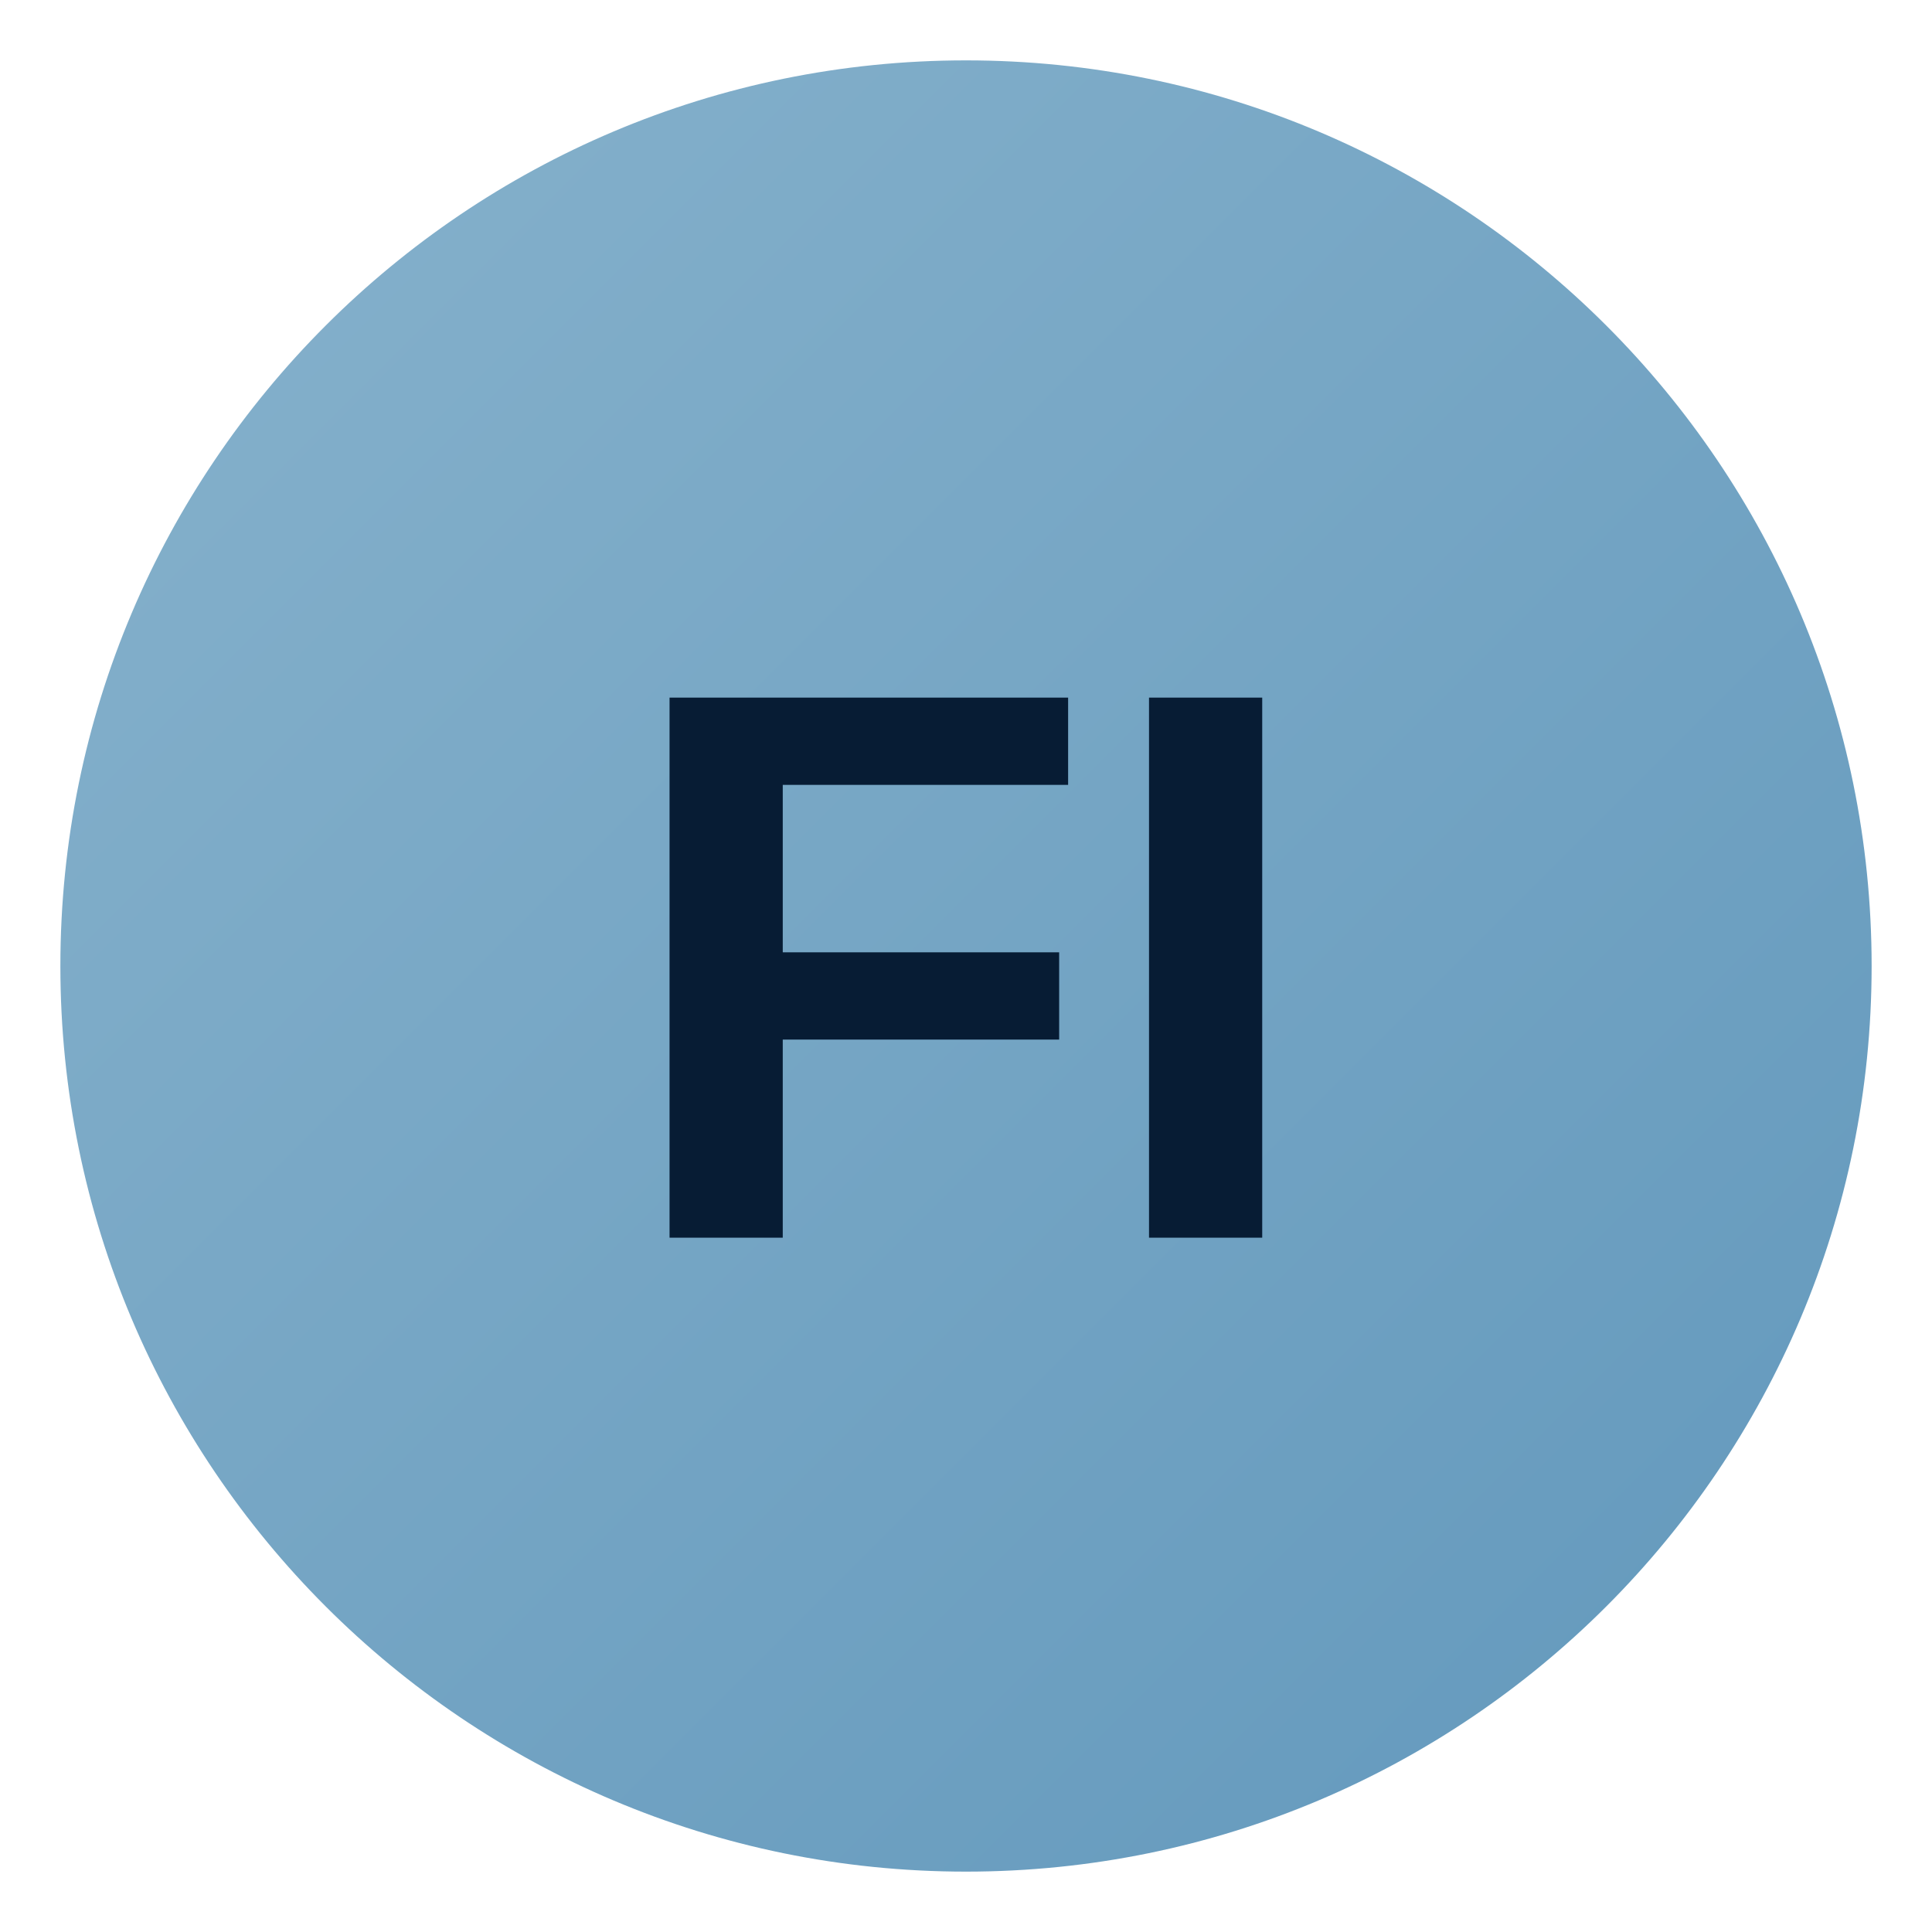
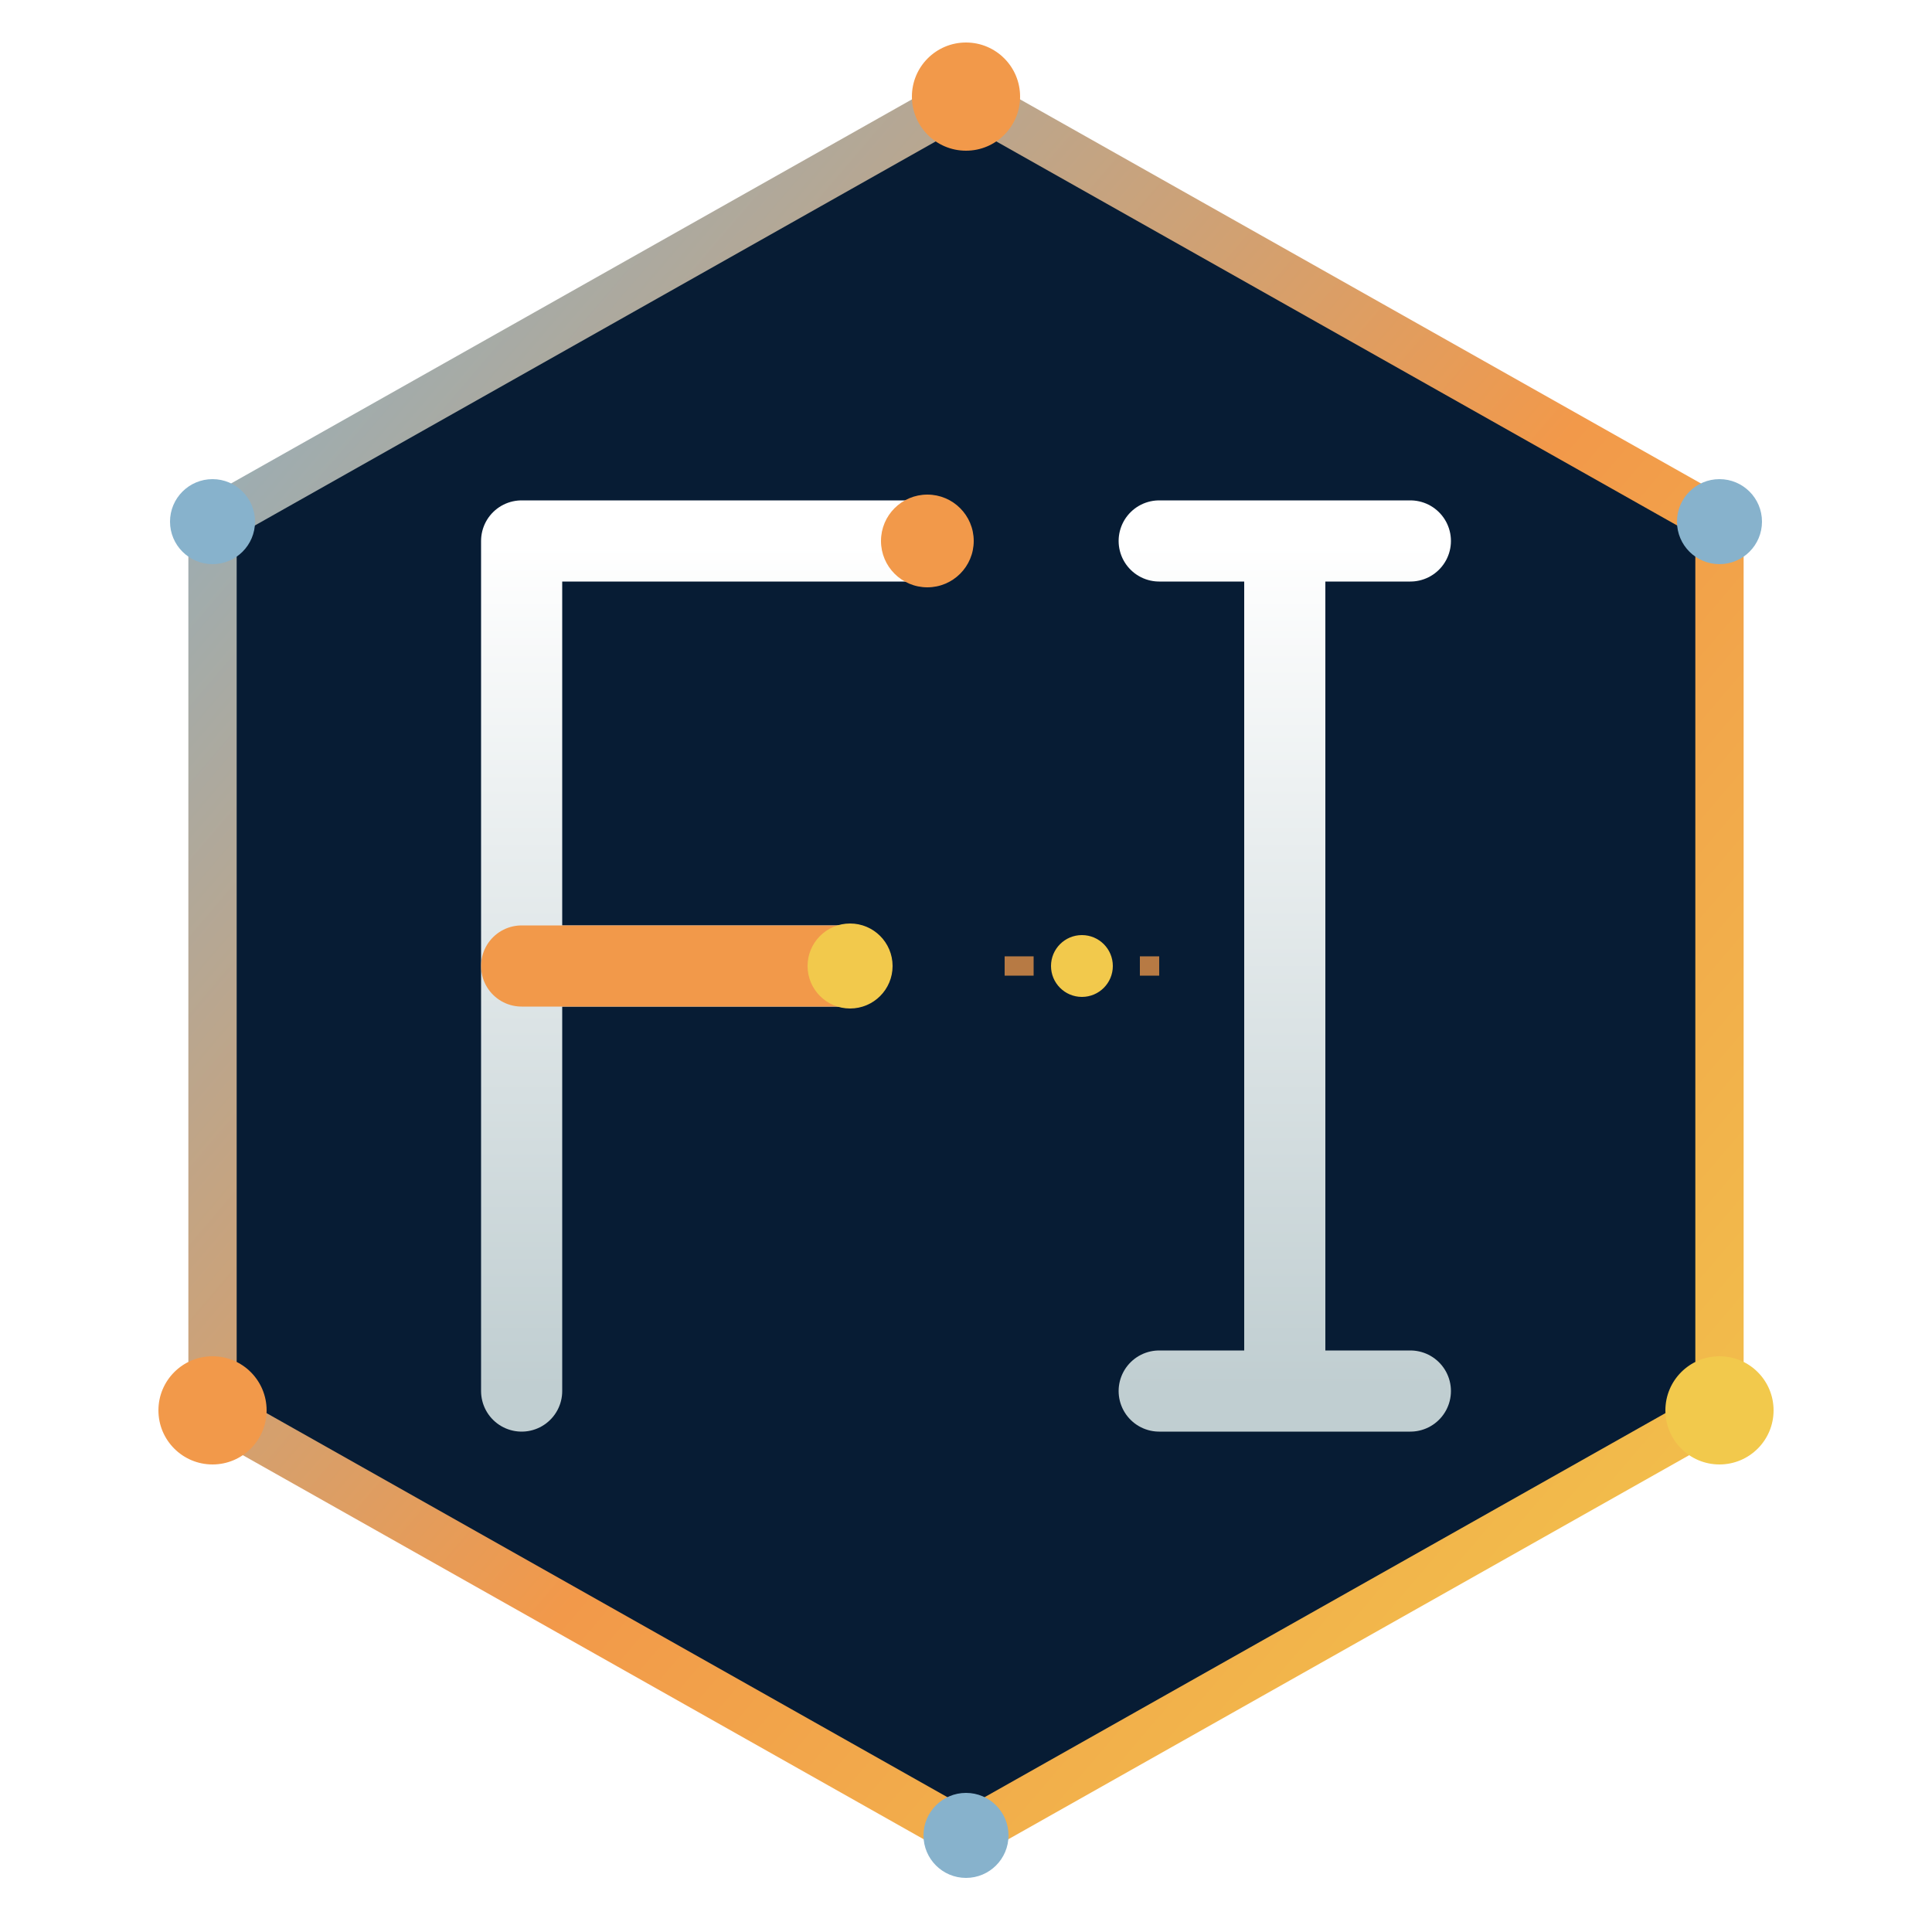
- <svg xmlns="http://www.w3.org/2000/svg" viewBox="0 0 64 64">
+ <svg xmlns="http://www.w3.org/2000/svg" viewBox="0 0 100 100">
  <defs>
-     <linearGradient id="g" x1="0" y1="0" x2="1" y2="1">
+     <linearGradient id="lg-f1" x1="0" y1="0" x2="1" y2="1">
      <stop offset="0" stop-color="#87B2CC" />
-       <stop offset="1" stop-color="#6298BC" />
+       <stop offset=".55" stop-color="#F2994A" />
+       <stop offset="1" stop-color="#F2C94C" />
+     </linearGradient>
+     <linearGradient id="lg-f2" x1="0" y1="0" x2="0" y2="1">
+       <stop offset="0" stop-color="#fff" />
+       <stop offset="1" stop-color="#C0CED1" />
    </linearGradient>
  </defs>
-   <circle cx="32" cy="32" r="30" fill="url(#g)" />
-   <text x="32" y="41" text-anchor="middle" font-family="Arial,sans-serif" font-weight="800" font-size="26" fill="#071C34">FI</text>
+   <polygon points="50,5 89,27 89,73 50,95 11,73 11,27" fill="#071C34" />
+   <polygon points="50,5 89,27 89,73 50,95 11,73 11,27" fill="none" stroke="url(#lg-f1)" stroke-width="2.5" stroke-linejoin="round" />
+   <circle cx="50" cy="5" r="2.8" fill="#F2994A" />
+   <circle cx="89" cy="27" r="2.2" fill="#87B2CC" />
+   <circle cx="89" cy="73" r="2.8" fill="#F2C94C" />
+   <circle cx="50" cy="95" r="2.2" fill="#87B2CC" />
+   <circle cx="11" cy="73" r="2.8" fill="#F2994A" />
+   <circle cx="11" cy="27" r="2.2" fill="#87B2CC" />
+   <path d="M27 28 L27 72 M27 28 L48 28 M27 50 L44 50" stroke="url(#lg-f2)" stroke-width="4.2" stroke-linecap="round" fill="none" />
+   <path d="M27 50 L44 50" stroke="#F2994A" stroke-width="4.2" stroke-linecap="round" fill="none" />
+   <circle cx="48" cy="28" r="2.4" fill="#F2994A" />
+   <circle cx="44" cy="50" r="2.2" fill="#F2C94C" />
+   <path d="M60 28 L73 28 M66.5 28 L66.5 72 M60 72 L73 72" stroke="url(#lg-f2)" stroke-width="4.2" stroke-linecap="round" fill="none" />
+   <line x1="52" y1="50" x2="60" y2="50" stroke="#F2994A" stroke-width="1" stroke-dasharray="1.5 2" opacity=".75" />
+   <circle cx="56" cy="50" r="1.6" fill="#F2C94C" />
</svg>
